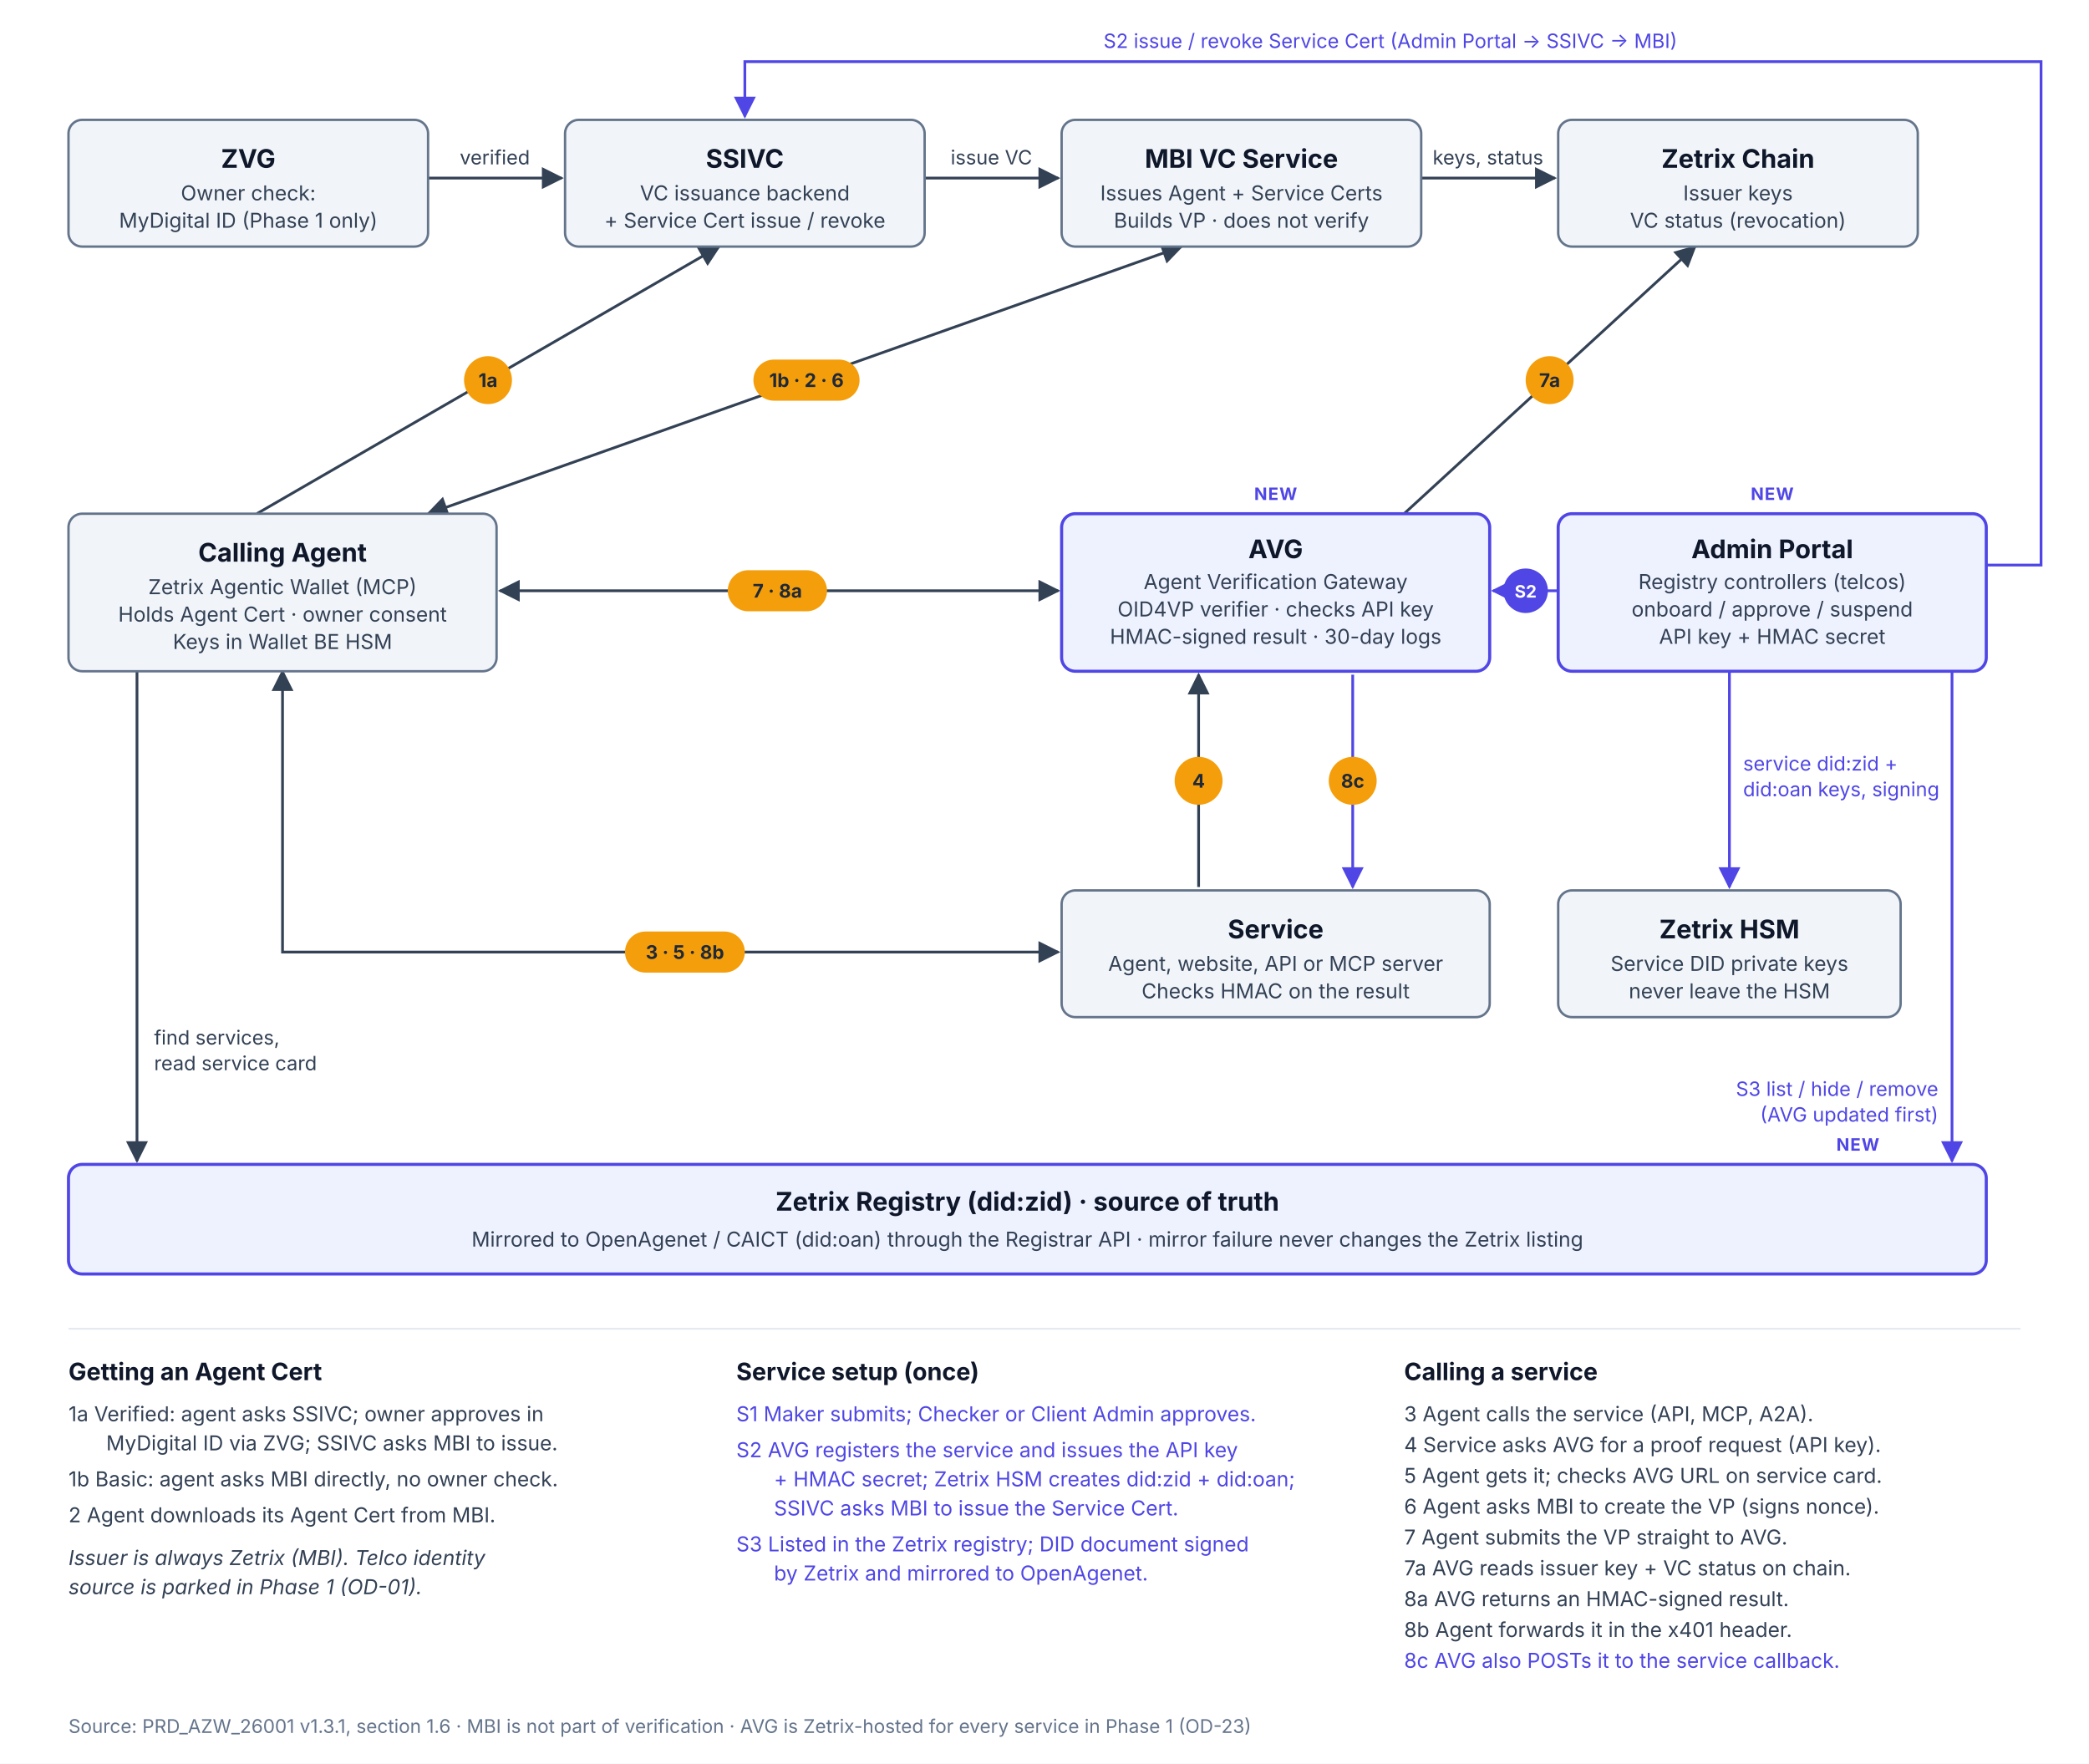
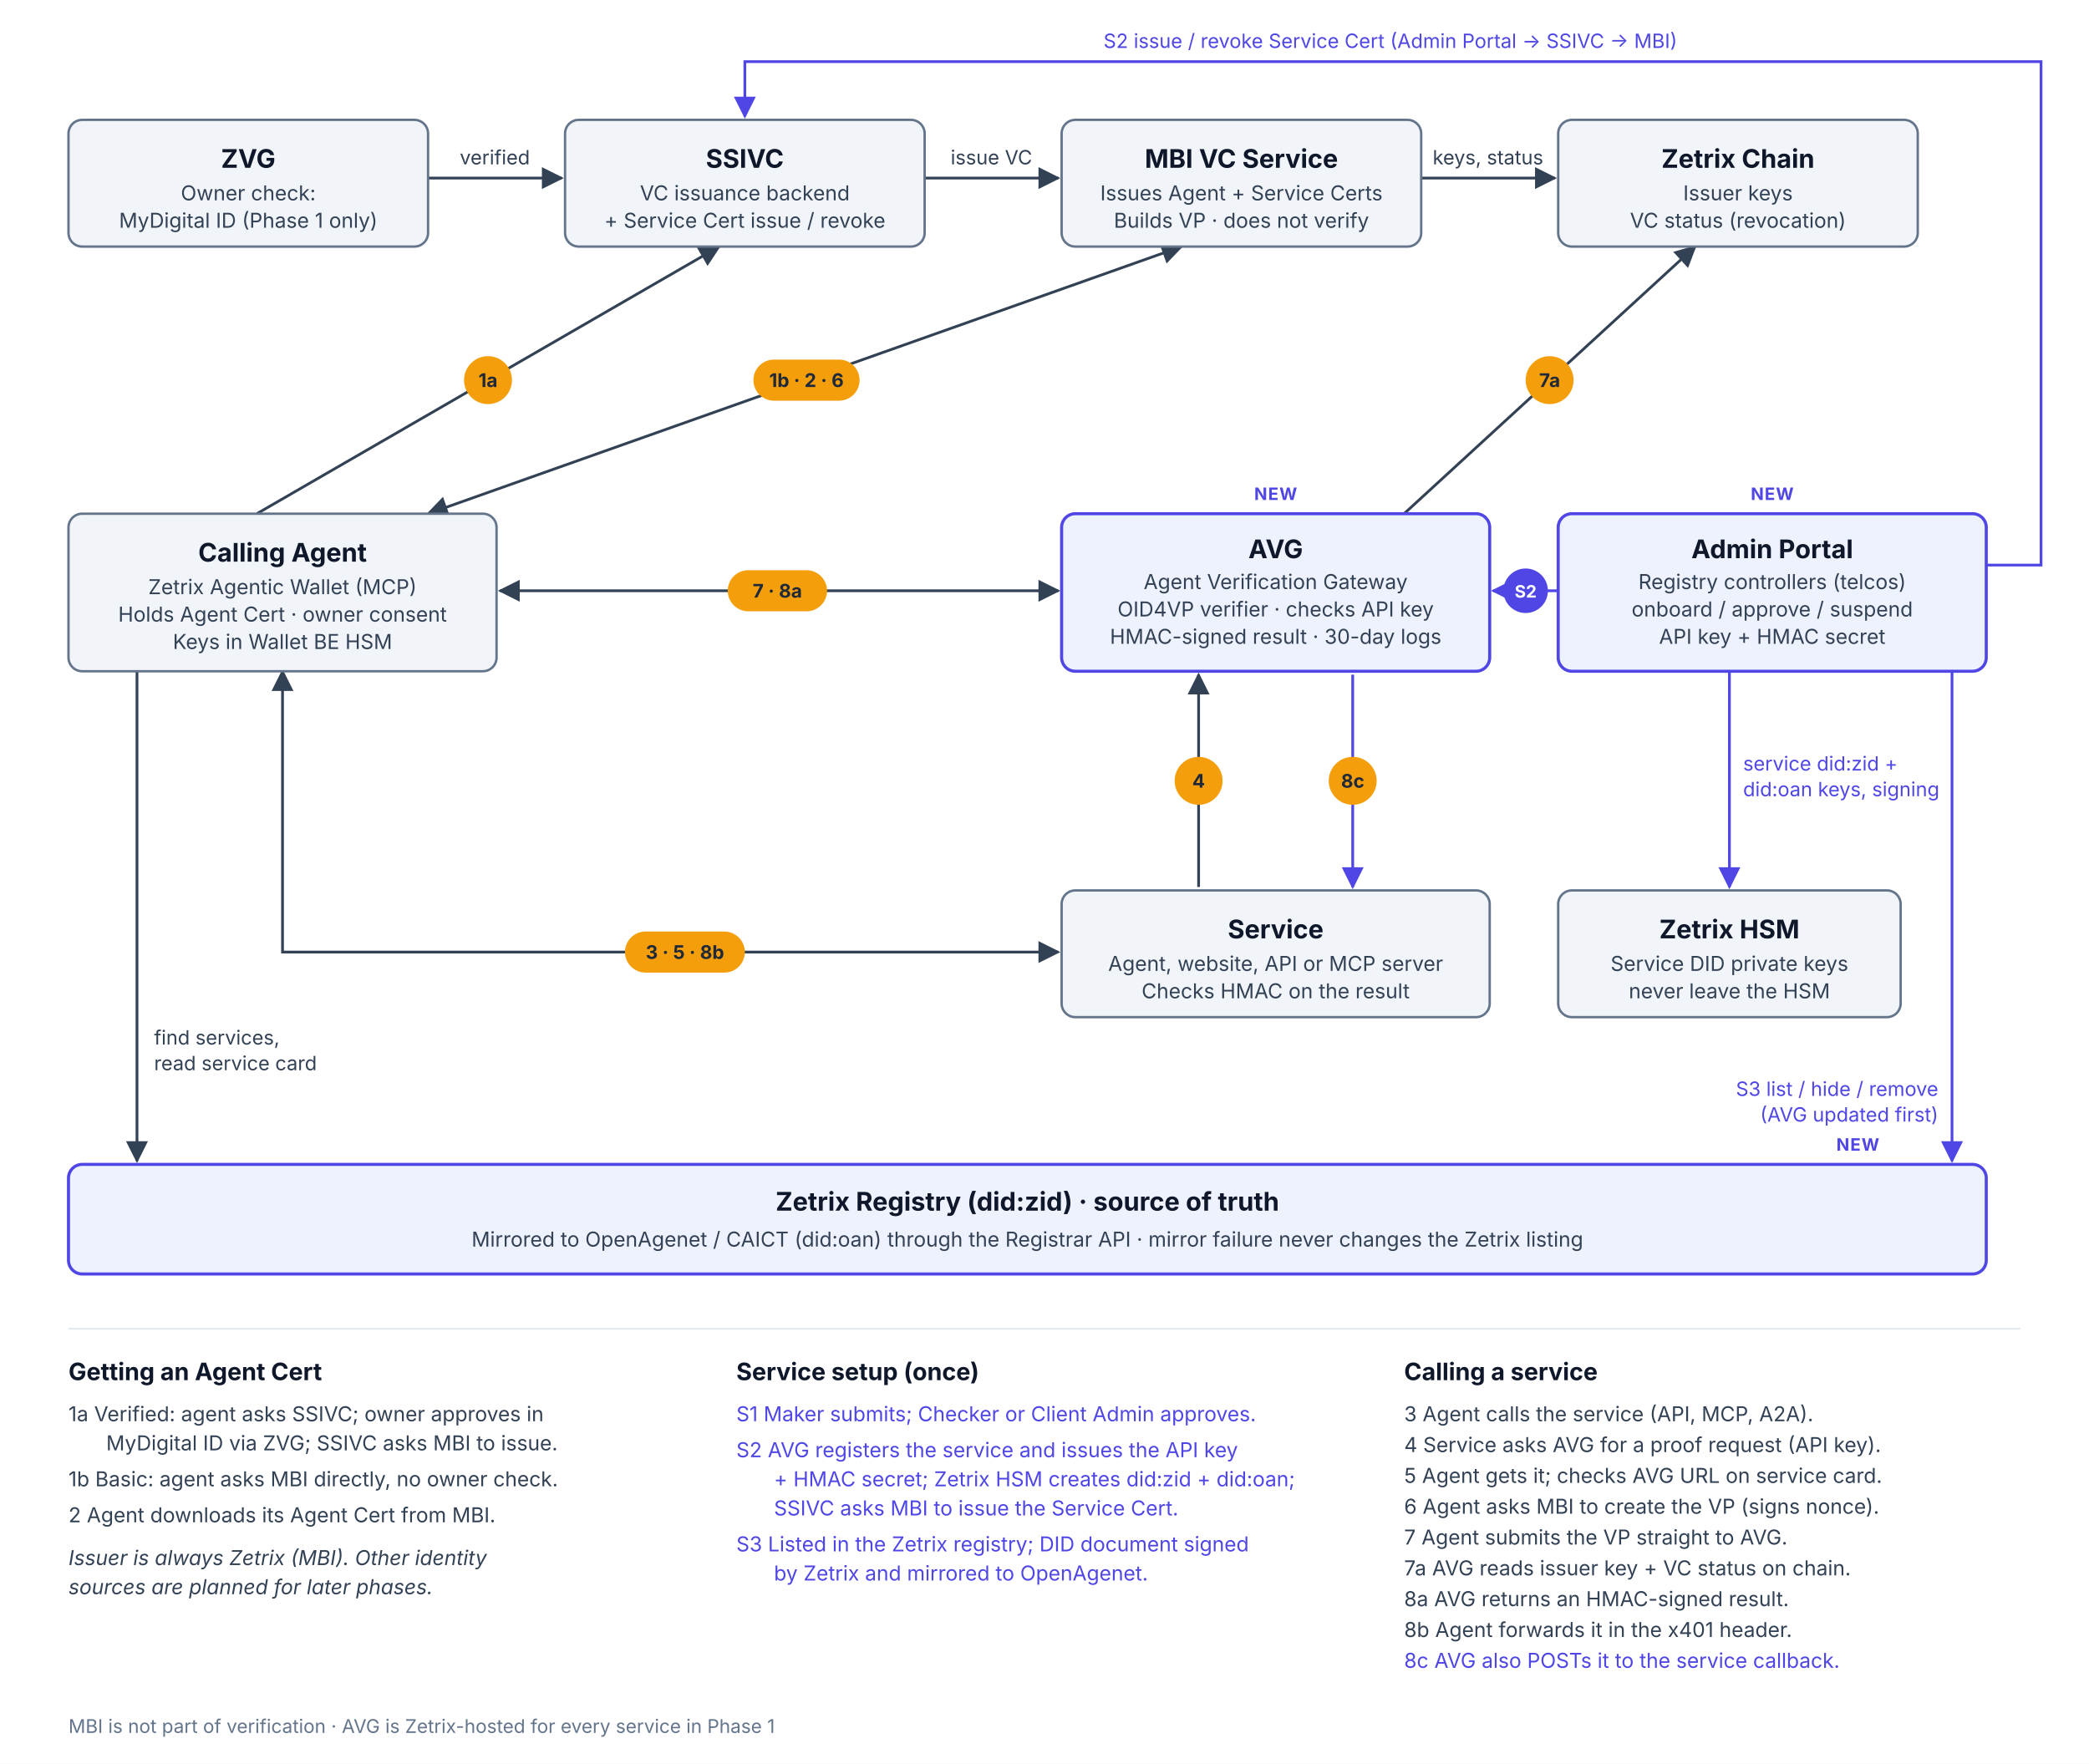
<svg xmlns="http://www.w3.org/2000/svg" width="1220" height="1030" viewBox="0 0 1220 1030" font-family="Inter, Segoe UI, Helvetica, Arial, sans-serif">
  <defs>
    <marker id="a" viewBox="0 0 10 10" refX="9" refY="5" markerWidth="8" markerHeight="8" orient="auto-start-reverse">
      <path d="M0 0 L10 5 L0 10 z" fill="#334155" />
    </marker>
    <marker id="p" viewBox="0 0 10 10" refX="9" refY="5" markerWidth="8" markerHeight="8" orient="auto-start-reverse">
      <path d="M0 0 L10 5 L0 10 z" fill="#4f46e5" />
    </marker>
    <style>
      .box{fill:#f1f5f9;stroke:#64748b;stroke-width:1.4}
      .new{fill:#eef2ff;stroke:#4f46e5;stroke-width:1.8}
      .ext{fill:#fff7ed;stroke:#c2410c;stroke-width:1.4;stroke-dasharray:5 3}
      .t{font-size:15px;font-weight:700;fill:#0f172a;text-anchor:middle}
      .s{font-size:12px;fill:#334155;text-anchor:middle}
      .tag{font-size:10px;font-weight:700;letter-spacing:.5px;text-anchor:middle}
      .ln{stroke:#334155;stroke-width:1.6;fill:none}
      .lp{stroke:#4f46e5;stroke-width:1.6;fill:none}
      .lbl{font-size:11.5px;fill:#334155}
      .lblp{font-size:11.5px;fill:#4f46e5}
      .bd{fill:#f59e0b}
      .bt{font-size:11px;font-weight:700;fill:#1f2937;text-anchor:middle}
      .h{font-size:14px;font-weight:700;fill:#0f172a}
      .lg{font-size:12px;fill:#334155}
      .lgp{font-size:12px;fill:#4f46e5}
    </style>
  </defs>
  <rect width="1220" height="1030" fill="#ffffff" />
  <text x="40" y="20" font-size="0">Agentic Zetrix Wallet Phase 1 architecture</text>
  <line class="ln" x1="250" y1="104" x2="328" y2="104" marker-end="url(#a)" />
  <text class="lbl" x="289" y="96" text-anchor="middle">verified</text>
  <line class="ln" x1="540" y1="104" x2="618" y2="104" marker-end="url(#a)" />
  <text class="lbl" x="579" y="96" text-anchor="middle">issue VC</text>
  <line class="ln" x1="830" y1="104" x2="908" y2="104" marker-end="url(#a)" />
  <text class="lbl" x="869" y="96" text-anchor="middle">keys, status</text>
  <line class="ln" x1="150" y1="300" x2="420" y2="144" marker-end="url(#a)" />
  <line class="ln" x1="250" y1="300" x2="690" y2="144" marker-start="url(#a)" marker-end="url(#a)" />
  <line class="ln" x1="292" y1="345" x2="618" y2="345" marker-start="url(#a)" marker-end="url(#a)" />
  <line class="ln" x1="820" y1="300" x2="990" y2="144" marker-end="url(#a)" />
  <path class="ln" d="M165 392 V556 H618" marker-start="url(#a)" marker-end="url(#a)" />
  <line class="ln" x1="700" y1="518" x2="700" y2="394" marker-end="url(#a)" />
  <line class="lp" x1="790" y1="394" x2="790" y2="518" marker-end="url(#p)" />
  <line class="ln" x1="80" y1="392" x2="80" y2="678" marker-end="url(#a)" />
  <text class="lbl" x="90" y="610">find services,</text>
  <text class="lbl" x="90" y="625">read service card</text>
  <line class="lp" x1="910" y1="345" x2="872" y2="345" marker-end="url(#p)" />
  <path class="lp" d="M1160 330 H1192 V36 H435 V68" marker-end="url(#p)" />
  <text class="lblp" x="812" y="28" text-anchor="middle">S2  issue / revoke Service Cert (Admin Portal → SSIVC → MBI)</text>
  <line class="lp" x1="1010" y1="392" x2="1010" y2="518" marker-end="url(#p)" />
  <text class="lblp" x="1018" y="450">service did:zid +</text>
  <text class="lblp" x="1018" y="465">did:oan keys, signing</text>
  <line class="lp" x1="1140" y1="392" x2="1140" y2="678" marker-end="url(#p)" />
  <text class="lblp" x="1132" y="640" text-anchor="end">S3  list / hide / remove</text>
  <text class="lblp" x="1132" y="655" text-anchor="end">(AVG updated first)</text>
  <rect class="box" x="40" y="70" width="210" height="74" rx="8" />
  <text class="t" x="145" y="98">ZVG</text>
  <text class="s" x="145" y="117">Owner check:</text>
  <text class="s" x="145" y="133">MyDigital ID (Phase 1 only)</text>
  <rect class="box" x="330" y="70" width="210" height="74" rx="8" />
  <text class="t" x="435" y="98">SSIVC</text>
  <text class="s" x="435" y="117">VC issuance backend</text>
  <text class="s" x="435" y="133">+ Service Cert issue / revoke</text>
  <rect class="box" x="620" y="70" width="210" height="74" rx="8" />
  <text class="t" x="725" y="98">MBI VC Service</text>
  <text class="s" x="725" y="117">Issues Agent + Service Certs</text>
  <text class="s" x="725" y="133">Builds VP · does not verify</text>
  <rect class="box" x="910" y="70" width="210" height="74" rx="8" />
  <text class="t" x="1015" y="98">Zetrix Chain</text>
  <text class="s" x="1015" y="117">Issuer keys</text>
  <text class="s" x="1015" y="133">VC status (revocation)</text>
  <rect class="box" x="40" y="300" width="250" height="92" rx="8" />
  <text class="t" x="165" y="328">Calling Agent</text>
  <text class="s" x="165" y="347">Zetrix Agentic Wallet (MCP)</text>
  <text class="s" x="165" y="363">Holds Agent Cert · owner consent</text>
  <text class="s" x="165" y="379">Keys in Wallet BE HSM</text>
  <rect class="new" x="620" y="300" width="250" height="92" rx="8" />
  <text class="tag" x="745" y="292" fill="#4f46e5">NEW</text>
  <text class="t" x="745" y="326">AVG</text>
  <text class="s" x="745" y="344">Agent Verification Gateway</text>
  <text class="s" x="745" y="360">OID4VP verifier · checks API key</text>
  <text class="s" x="745" y="376">HMAC-signed result · 30-day logs</text>
  <rect class="new" x="910" y="300" width="250" height="92" rx="8" />
  <text class="tag" x="1035" y="292" fill="#4f46e5">NEW</text>
  <text class="t" x="1035" y="326">Admin Portal</text>
  <text class="s" x="1035" y="344">Registry controllers (telcos)</text>
  <text class="s" x="1035" y="360">onboard / approve / suspend</text>
  <text class="s" x="1035" y="376">API key + HMAC secret</text>
  <rect class="box" x="620" y="520" width="250" height="74" rx="8" />
  <text class="t" x="745" y="548">Service</text>
  <text class="s" x="745" y="567">Agent, website, API or MCP server</text>
  <text class="s" x="745" y="583">Checks HMAC on the result</text>
  <rect class="box" x="910" y="520" width="200" height="74" rx="8" />
  <text class="t" x="1010" y="548">Zetrix HSM</text>
  <text class="s" x="1010" y="567">Service DID private keys</text>
  <text class="s" x="1010" y="583">never leave the HSM</text>
  <rect class="new" x="40" y="680" width="1120" height="64" rx="8" />
  <text class="tag" x="1085" y="672" fill="#4f46e5">NEW</text>
  <text class="t" x="600" y="707">Zetrix Registry (did:zid) · source of truth</text>
  <text class="s" x="600" y="728">Mirrored to OpenAgenet / CAICT (did:oan) through the Registrar API · mirror failure never changes the Zetrix listing</text>
  <circle class="bd" cx="285" cy="222" r="14" />
  <text class="bt" x="285" y="226">1a</text>
  <rect class="bd" x="440" y="210" width="62" height="24" rx="12" />
  <text class="bt" x="471" y="226">1b · 2 · 6</text>
  <rect class="bd" x="425" y="333" width="58" height="24" rx="12" />
  <text class="bt" x="454" y="349">7 · 8a</text>
  <circle class="bd" cx="905" cy="222" r="14" />
  <text class="bt" x="905" y="226">7a</text>
  <rect class="bd" x="365" y="544" width="70" height="24" rx="12" />
  <text class="bt" x="400" y="560">3 · 5 · 8b</text>
  <circle class="bd" cx="700" cy="456" r="14" />
  <text class="bt" x="700" y="460">4</text>
  <circle class="bd" cx="790" cy="456" r="14" />
  <text class="bt" x="790" y="460">8c</text>
  <circle cx="891" cy="345" r="13" fill="#4f46e5" />
  <text x="891" y="349" font-size="10" font-weight="700" fill="#fff" text-anchor="middle">S2</text>
  <line x1="40" y1="776" x2="1180" y2="776" stroke="#e2e8f0" />
  <text class="h" x="40" y="806">Getting an Agent Cert</text>
  <text class="lg" x="40" y="830">1a  Verified: agent asks SSIVC; owner approves in</text>
  <text class="lg" x="62" y="847">MyDigital ID via ZVG; SSIVC asks MBI to issue.</text>
  <text class="lg" x="40" y="868">1b  Basic: agent asks MBI directly, no owner check.</text>
  <text class="lg" x="40" y="889">2    Agent downloads its Agent Cert from MBI.</text>
-   <text class="lg" x="40" y="914" font-style="italic">Issuer is always Zetrix (MBI). Telco identity</text>
-   <text class="lg" x="40" y="931" font-style="italic">source is parked in Phase 1 (OD-01).</text>
+   <text class="lg" x="40" y="914" font-style="italic">Issuer is always Zetrix (MBI). Other identity</text>
+   <text class="lg" x="40" y="931" font-style="italic">sources are planned for later phases.</text>
  <text class="h" x="430" y="806">Service setup (once)</text>
  <text class="lgp" x="430" y="830">S1  Maker submits; Checker or Client Admin approves.</text>
  <text class="lgp" x="430" y="851">S2  AVG registers the service and issues the API key</text>
  <text class="lgp" x="452" y="868">+ HMAC secret; Zetrix HSM creates did:zid + did:oan;</text>
  <text class="lgp" x="452" y="885">SSIVC asks MBI to issue the Service Cert.</text>
  <text class="lgp" x="430" y="906">S3  Listed in the Zetrix registry; DID document signed</text>
  <text class="lgp" x="452" y="923">by Zetrix and mirrored to OpenAgenet.</text>
  <text class="h" x="820" y="806">Calling a service</text>
  <text class="lg" x="820" y="830">3    Agent calls the service (API, MCP, A2A).</text>
  <text class="lg" x="820" y="848">4    Service asks AVG for a proof request (API key).</text>
  <text class="lg" x="820" y="866">5    Agent gets it; checks AVG URL on service card.</text>
  <text class="lg" x="820" y="884">6    Agent asks MBI to create the VP (signs nonce).</text>
  <text class="lg" x="820" y="902">7    Agent submits the VP straight to AVG.</text>
  <text class="lg" x="820" y="920">7a  AVG reads issuer key + VC status on chain.</text>
  <text class="lg" x="820" y="938">8a  AVG returns an HMAC-signed result.</text>
  <text class="lg" x="820" y="956">8b  Agent forwards it in the x401 header.</text>
  <text class="lgp" x="820" y="974">8c  AVG also POSTs it to the service callback.</text>
-   <text x="40" y="1012" font-size="11" fill="#64748b">Source: PRD_AZW_26001 v1.3.1, section 1.6 · MBI is not part of verification · AVG is Zetrix-hosted for every service in Phase 1 (OD-23)</text>
+   <text x="40" y="1012" font-size="11" fill="#64748b">MBI is not part of verification · AVG is Zetrix-hosted for every service in Phase 1</text>
</svg>
